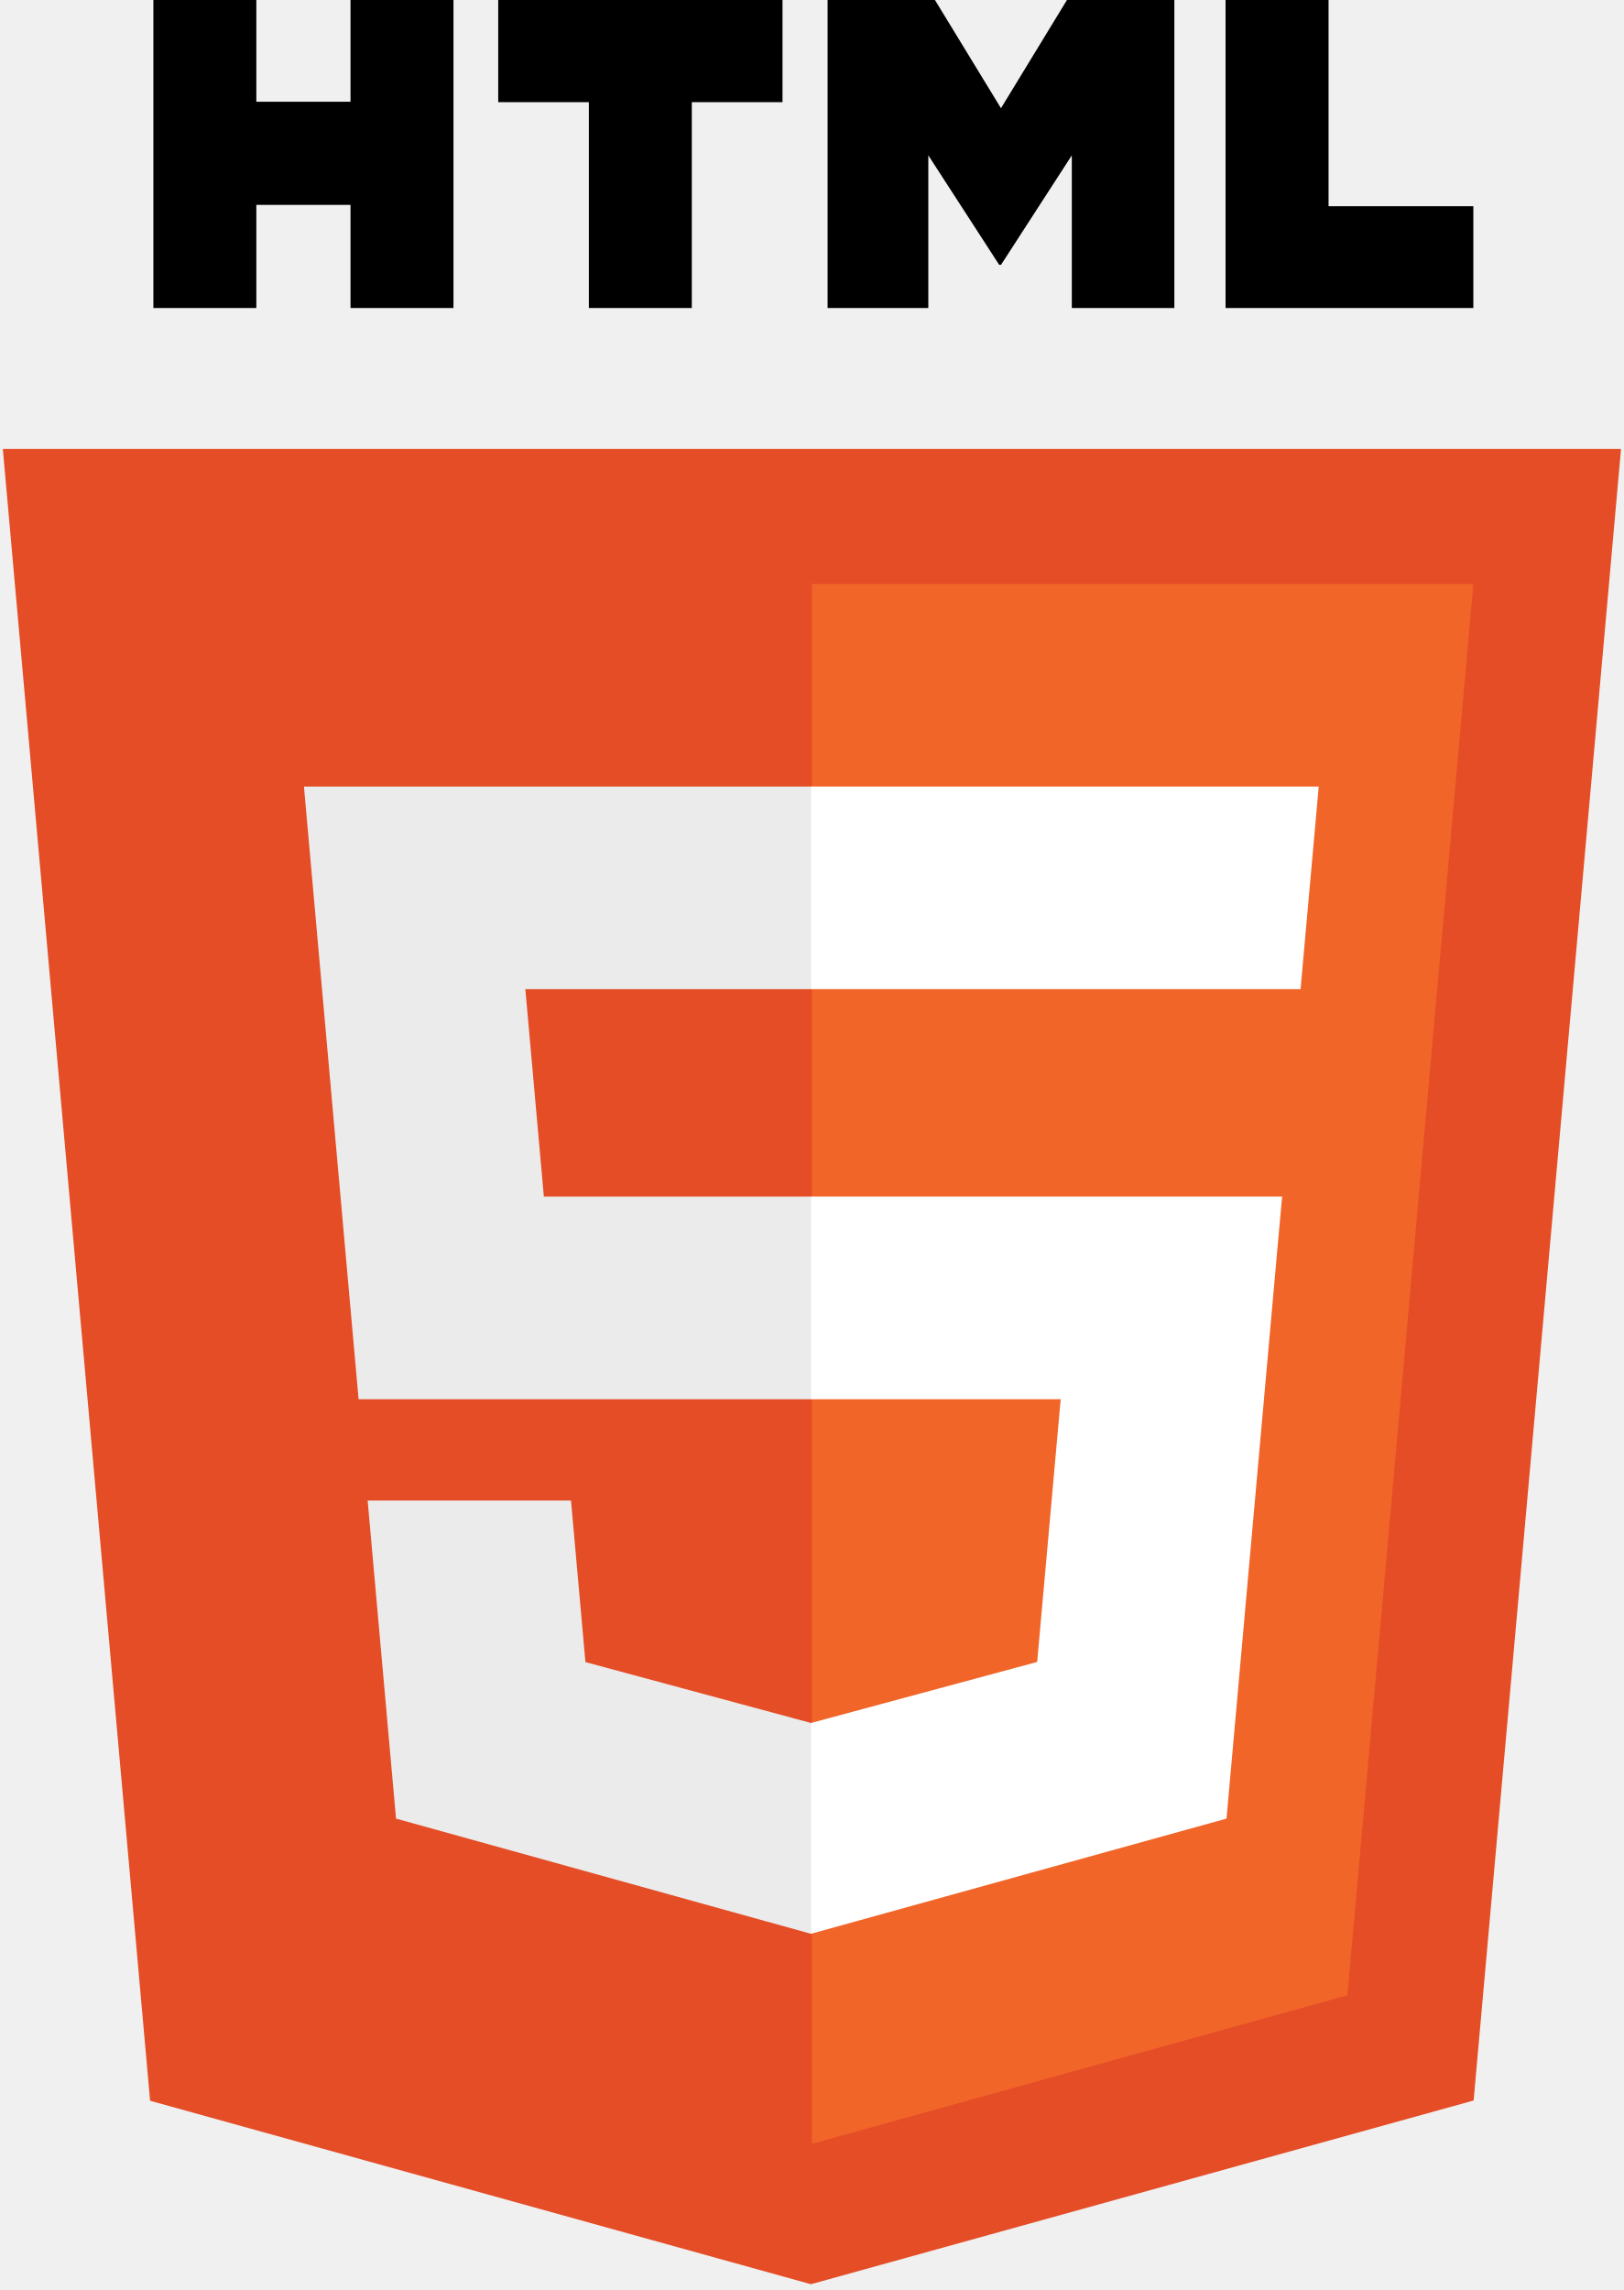
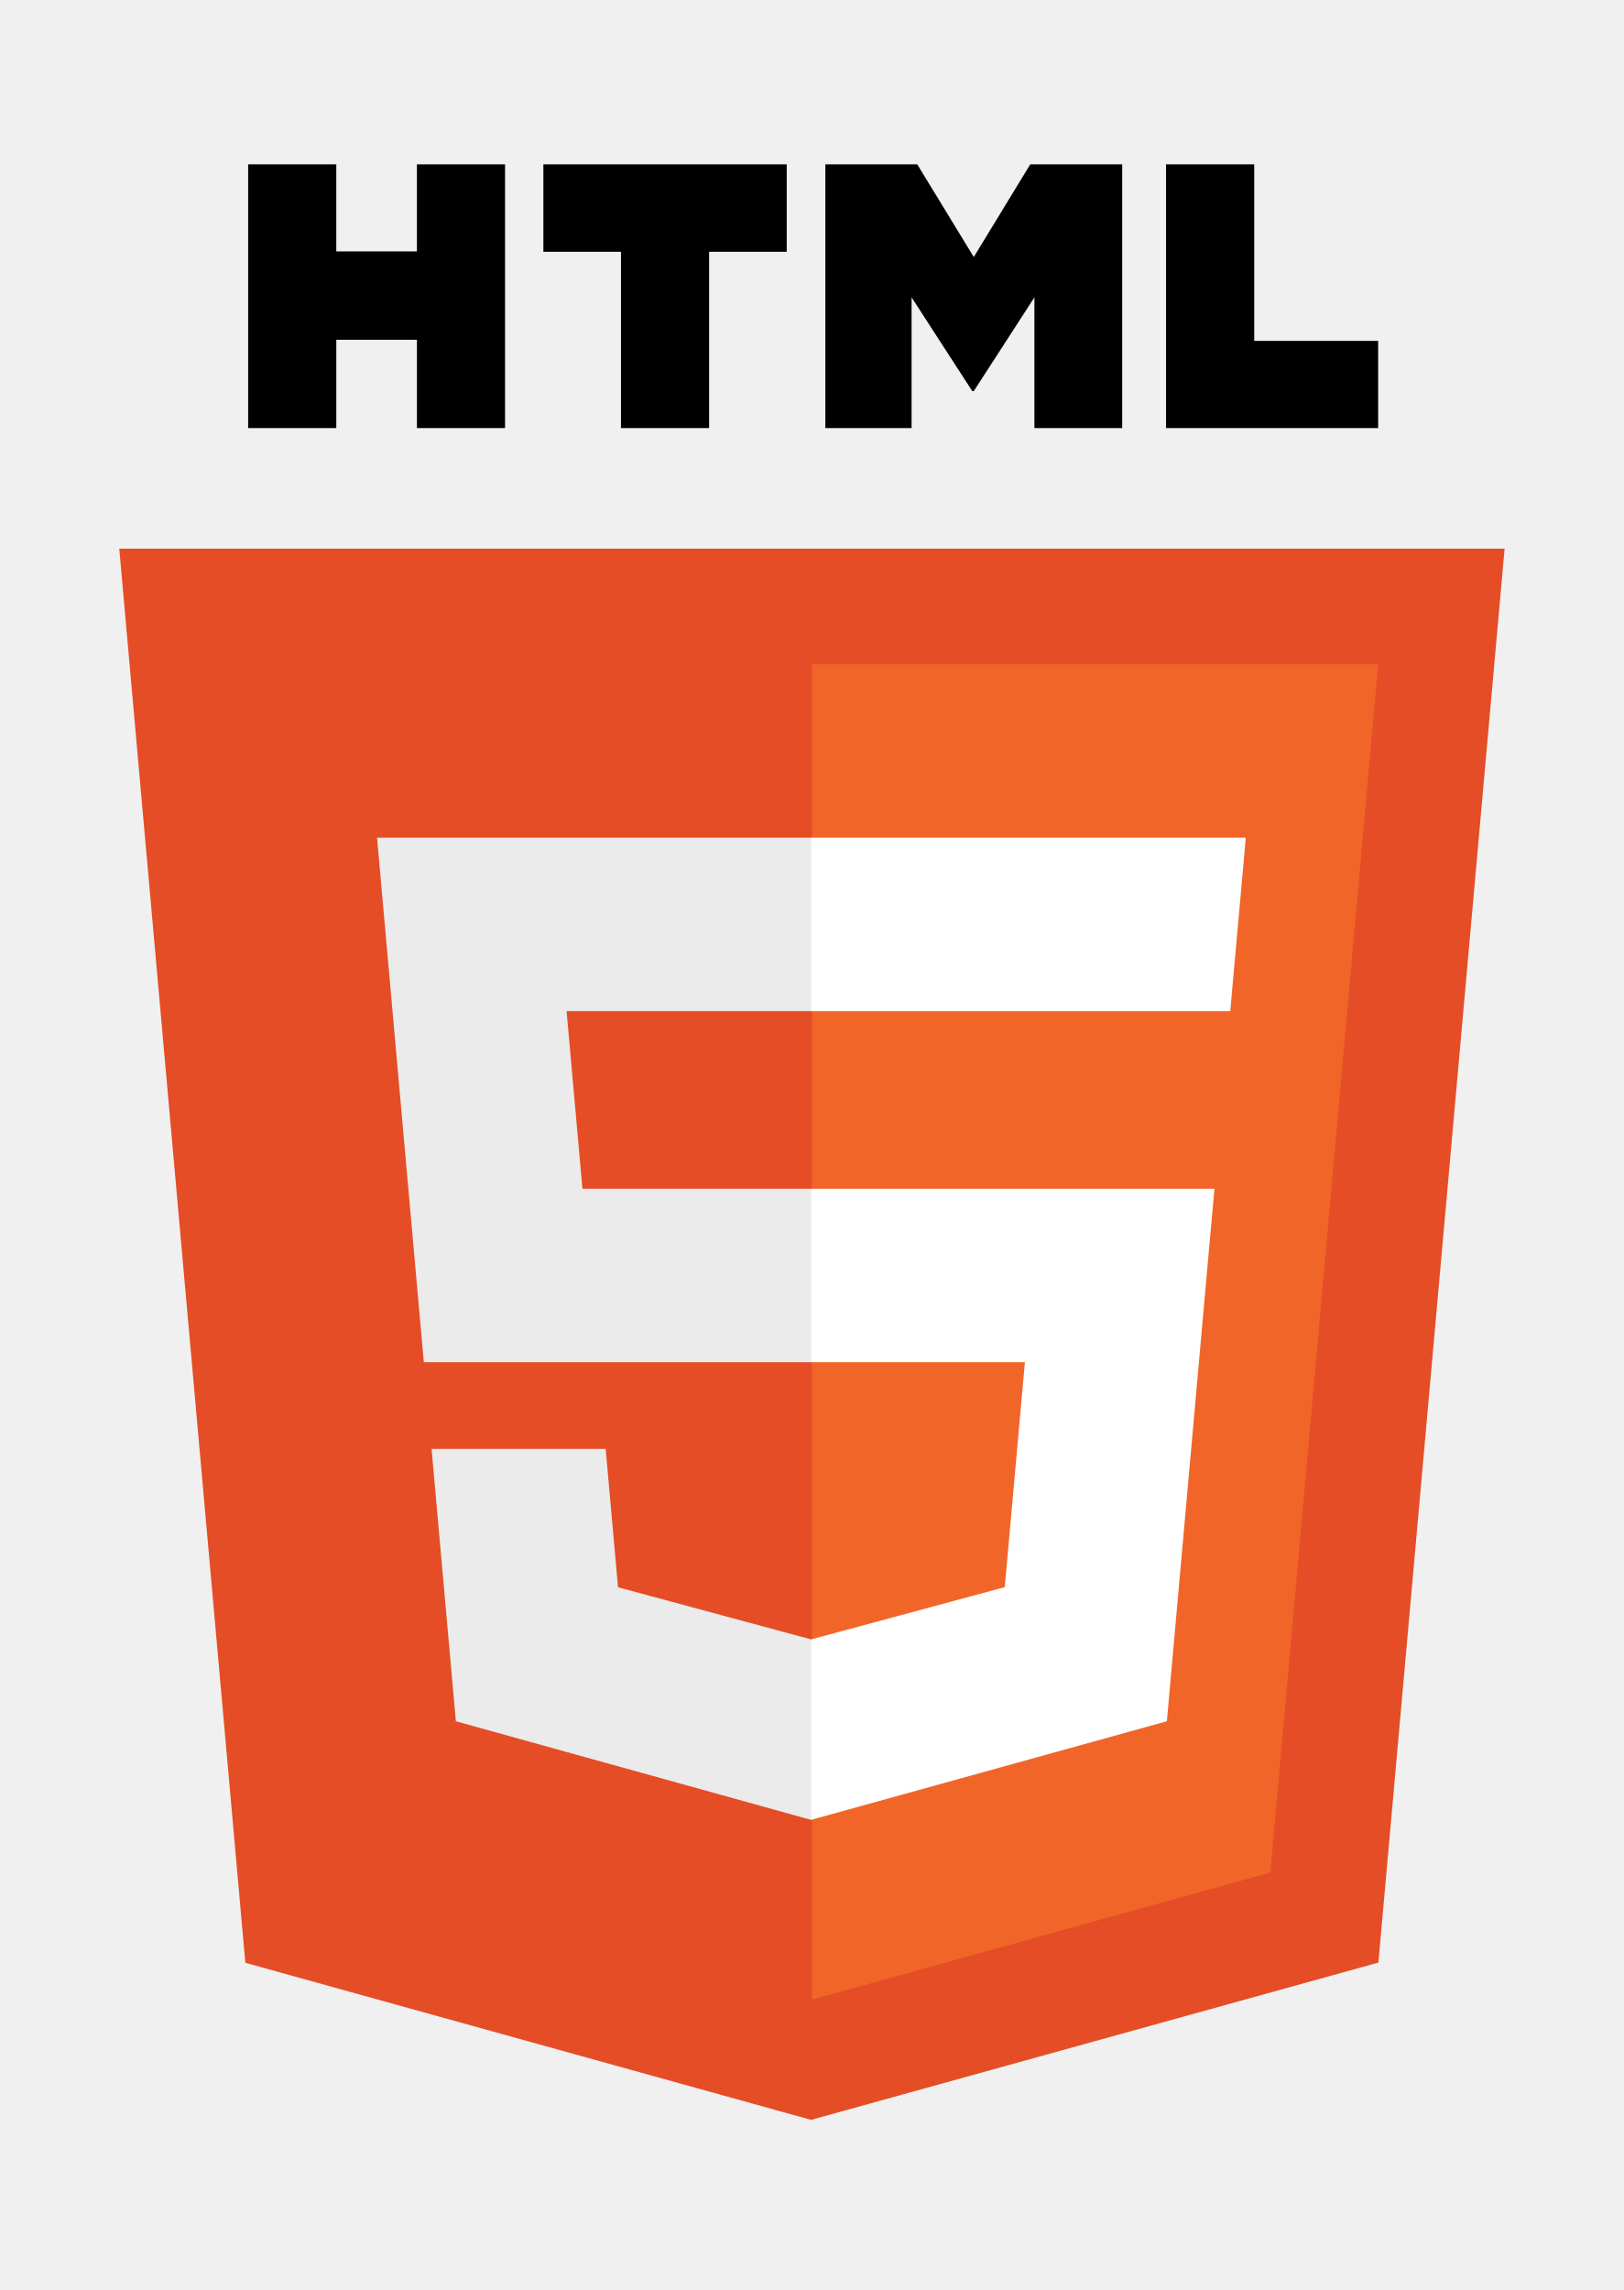
- <svg xmlns="http://www.w3.org/2000/svg" width="1773" height="2500" viewBox="0 0 256 361" preserveAspectRatio="xMinYMin meet">
-   <path d="M255.555 70.766l-23.241 260.36-104.47 28.962-104.182-28.922L.445 70.766h255.11z" fill="#E44D26" />
-   <path d="M128 337.95l84.417-23.403 19.86-222.49H128V337.95z" fill="#F16529" />
-   <path d="M82.82 155.932H128v-31.937H47.917l.764 8.568 7.85 88.01H128v-31.937H85.739l-2.919-32.704zM90.018 236.542h-32.06l4.474 50.146 65.421 18.16.147-.04V271.58l-.14.037-35.568-9.604-2.274-25.471z" fill="#EBEBEB" />
-   <path d="M24.18 0h16.23v16.035h14.847V0h16.231v48.558h-16.23v-16.26H40.411v16.26h-16.23V0zM92.83 16.103H78.544V0h44.814v16.103h-14.295v32.455h-16.23V16.103h-.001zM130.47 0h16.923l10.41 17.062L168.203 0h16.93v48.558h-16.164V24.49l-11.166 17.265h-.28L146.35 24.49v24.068h-15.88V0zM193.21 0h16.235v32.508h22.824v16.05h-39.06V0z" />
-   <path d="M127.89 220.573h39.327l-3.708 41.42-35.62 9.614v33.226l65.473-18.145.48-5.396 7.506-84.08.779-8.576H127.89v31.937zM127.89 155.854v.078h77.143l.64-7.178 1.456-16.191.763-8.568H127.89v31.86z" fill="#FFF" />
+ <svg xmlns="http://www.w3.org/2000/svg" width="1773" height="2500" viewBox="0 0 256 361" preserveAspectRatio="xMinYMin meet" version="1.1" id="svg12">
+   <defs id="defs16" />
+   <path d="M 237.199,86.492 217.303,309.384 127.866,334.179 38.677,309.419 18.801,86.492 Z" id="path2" style="fill:#e44d26;stroke-width:0.856" />
+   <path d="m 128,315.226 72.269,-20.035 17.002,-190.472 H 128 Z" id="path4" style="fill:#f16529;stroke-width:0.856" />
+   <path d="M 89.322,159.402 H 128 V 132.061 H 59.441 l 0.654,7.335 6.72,75.345 H 128 V 187.4 H 91.821 Z m 6.162,69.01 H 68.037 l 3.83,42.93 56.007,15.547 0.126,-0.034 v -28.446 l -0.12,0.032 -30.45,-8.222 z" id="path6" style="fill:#ebebeb;stroke-width:0.856" />
+   <path d="M 39.12,25.909 H 53.015 V 39.637 H 65.725 V 25.909 H 79.62 V 67.48 H 65.726 V 53.56 H 53.016 V 67.48 H 39.121 V 25.909 Z M 97.891,39.695 H 85.661 V 25.909 h 38.365 v 13.786 h -12.238 v 27.785 H 97.894 v -27.785 h -8.56e-4 z M 130.115,25.909 h 14.488 l 8.912,14.607 8.903,-14.607 h 14.494 v 41.57 h -13.838 v -20.604 l -9.559,14.78 h -0.24 l -9.565,-14.78 v 20.604 h -13.595 z m 53.711,0 h 13.899 v 27.83 h 19.539 V 67.48 H 183.825 V 25.909 Z" id="path8" style="stroke-width:0.856" />
+   <path d="m 127.906,214.741 h 33.668 l -3.174,35.459 -30.494,8.23 v 28.445 l 56.051,-15.534 0.411,-4.619 6.426,-71.98 0.667,-7.342 h -63.554 z m 0,-55.406 v 0.067 h 66.042 l 0.548,-6.145 1.246,-13.861 0.653,-7.335 h -68.489 v 27.275 z" id="path10" style="fill:#ffffff;stroke-width:0.856" />
</svg>
